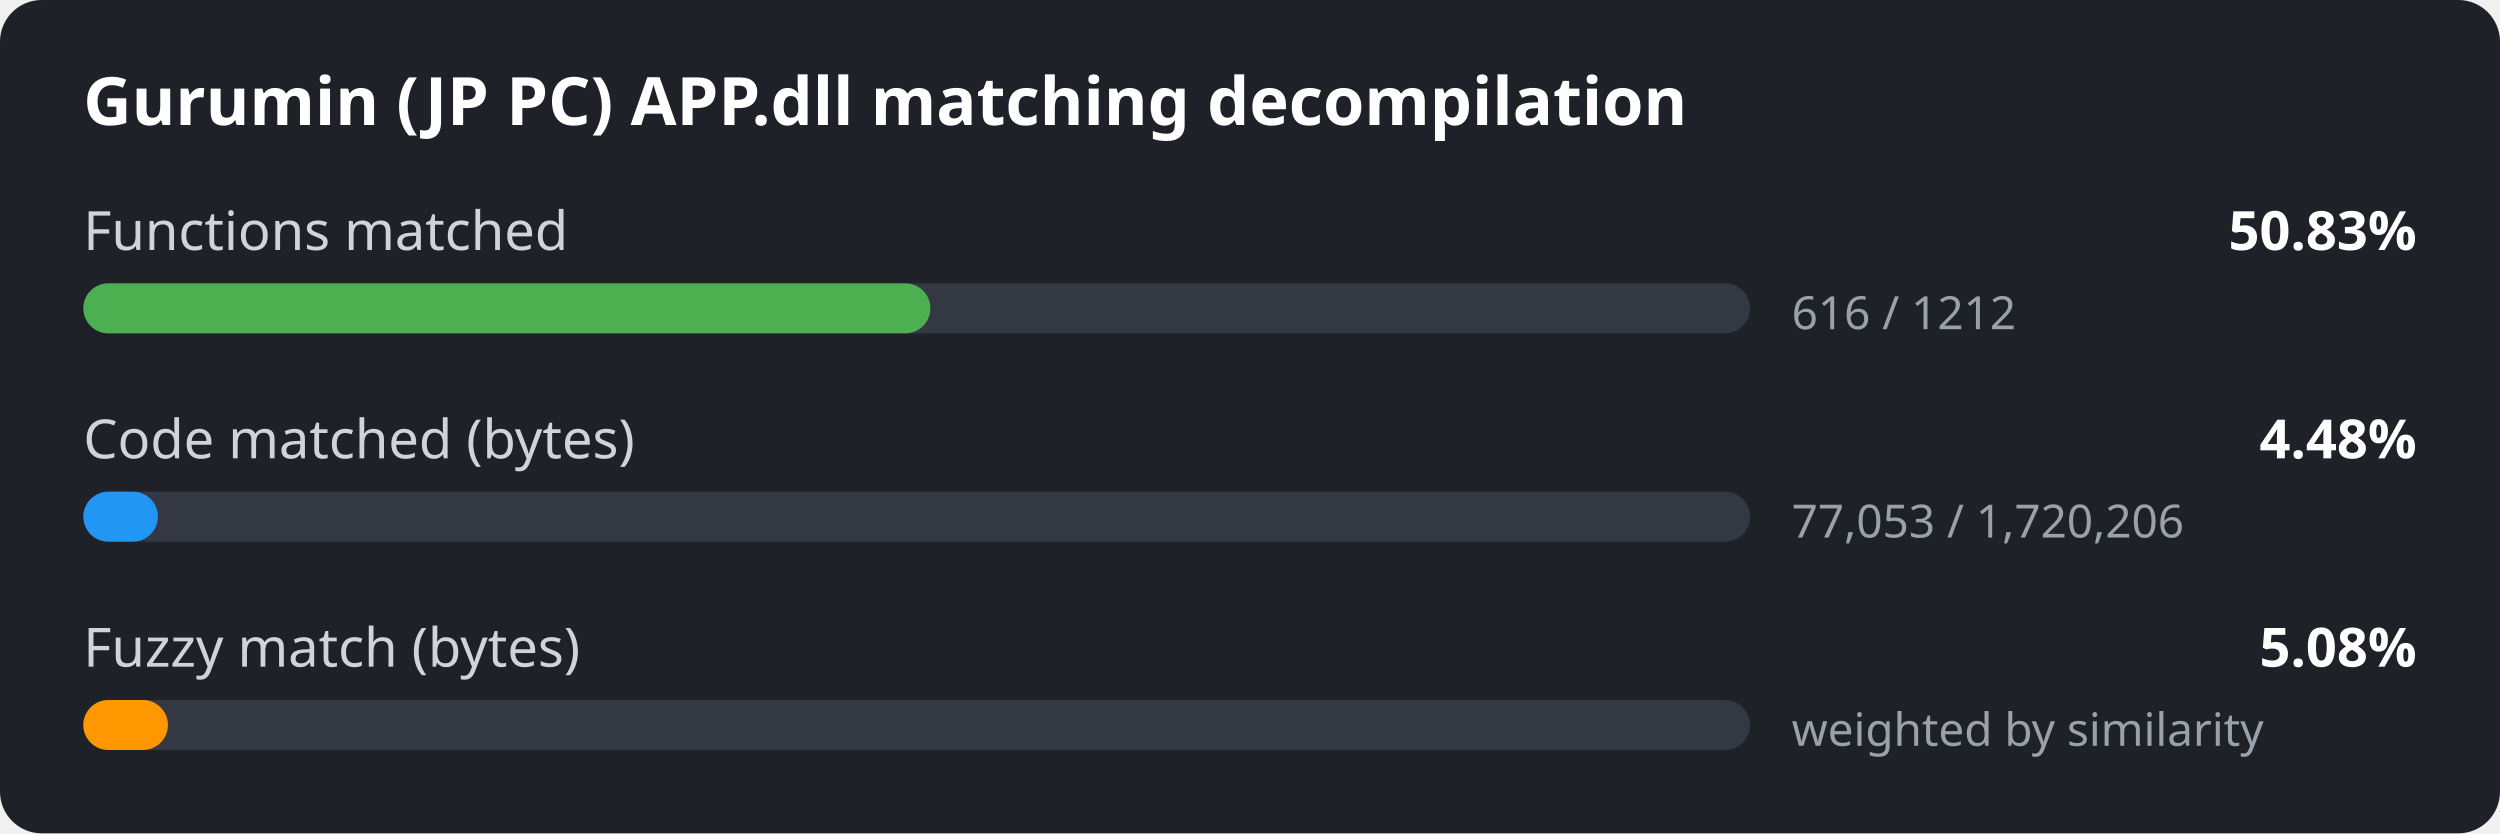
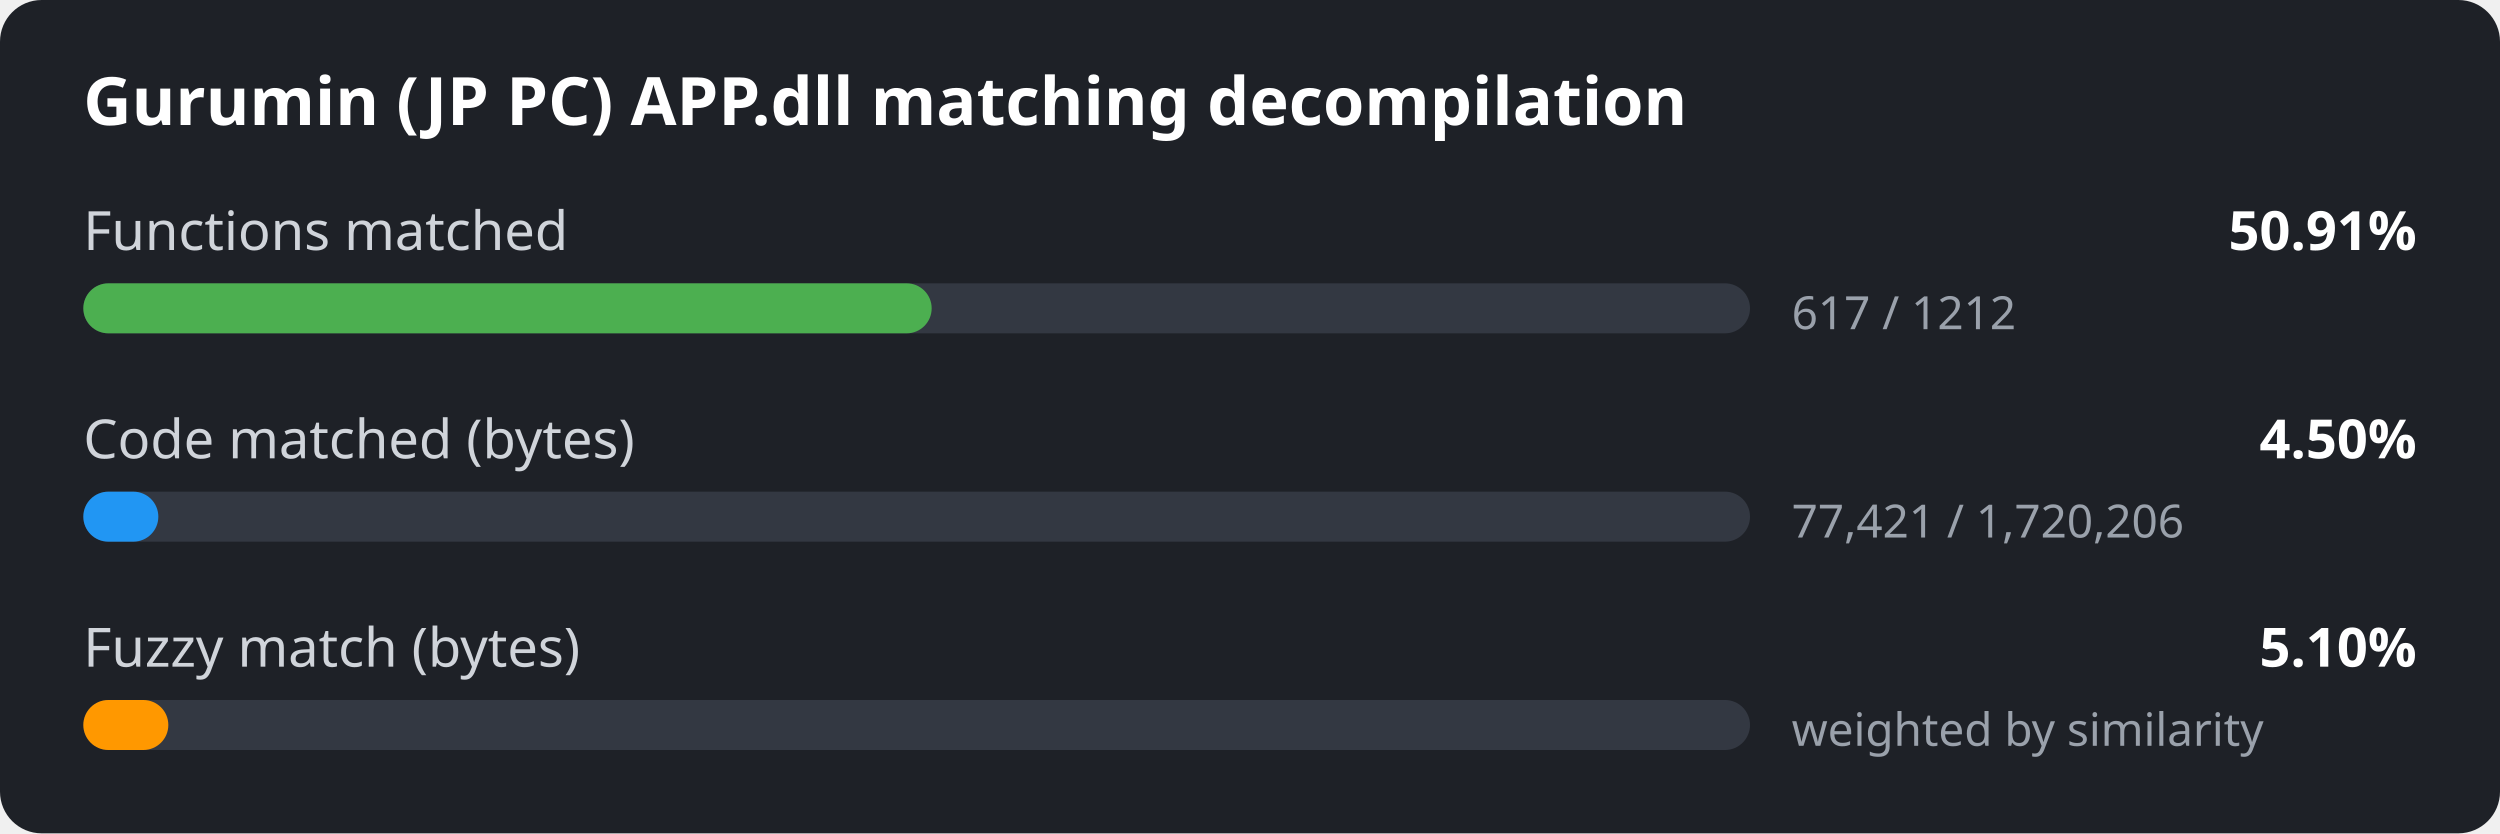
<svg xmlns="http://www.w3.org/2000/svg" width="600" height="200" viewBox="0 0 600 200">
  <style>
.bg { fill: #1e2127; }
.title { font: 600 16px sans-serif; fill: #ffffff; }
.label { font: 13px sans-serif; fill: #d0d4da; }
.value { font: 600 13px sans-serif; fill: #ffffff; }
.detail { font: 11px sans-serif; fill: #9aa1ab; }
.track { fill: #333842; }
</style>
  <rect width="600" height="200" rx="10" class="bg" />
  <text x="20" y="30" class="title">Gurumin (JP PC) APP.dll matching decompilation</text>
  <text x="20" y="60" class="label">Functions matched</text>
-   <text x="580" y="60" class="value" text-anchor="end">50.83%</text>
+   <text x="580" y="60" class="value" text-anchor="end">50.91%</text>
  <rect x="20" y="68" width="400" height="12" rx="6" class="track" />
-   <rect x="20" y="68" width="203.3" height="12" rx="6" fill="#4caf50" />
-   <text x="430" y="79" class="detail">616 / 1212</text>
+   <rect x="20" y="68" width="203.6" height="12" rx="6" fill="#4caf50" />
+   <text x="430" y="79" class="detail">617 / 1212</text>
  <text x="20" y="110" class="label">Code matched (bytes)</text>
-   <text x="580" y="110" class="value" text-anchor="end">4.48%</text>
+   <text x="580" y="110" class="value" text-anchor="end">4.50%</text>
  <rect x="20" y="118" width="400" height="12" rx="6" class="track" />
-   <rect x="20" y="118" width="17.9" height="12" rx="6" fill="#2196f3" />
-   <text x="430" y="129" class="detail">77,053 / 1,720,206</text>
+   <rect x="20" y="118" width="18.0" height="12" rx="6" fill="#2196f3" />
+   <text x="430" y="129" class="detail">77,421 / 1,720,206</text>
  <text x="20" y="160" class="label">Fuzzy match (bytes)</text>
-   <text x="580" y="160" class="value" text-anchor="end">5.08%</text>
+   <text x="580" y="160" class="value" text-anchor="end">5.10%</text>
  <rect x="20" y="168" width="400" height="12" rx="6" class="track" />
-   <rect x="20" y="168" width="20.3" height="12" rx="6" fill="#ff9800" />
+   <rect x="20" y="168" width="20.4" height="12" rx="6" fill="#ff9800" />
  <text x="430" y="179" class="detail">weighted by similarity</text>
</svg>
